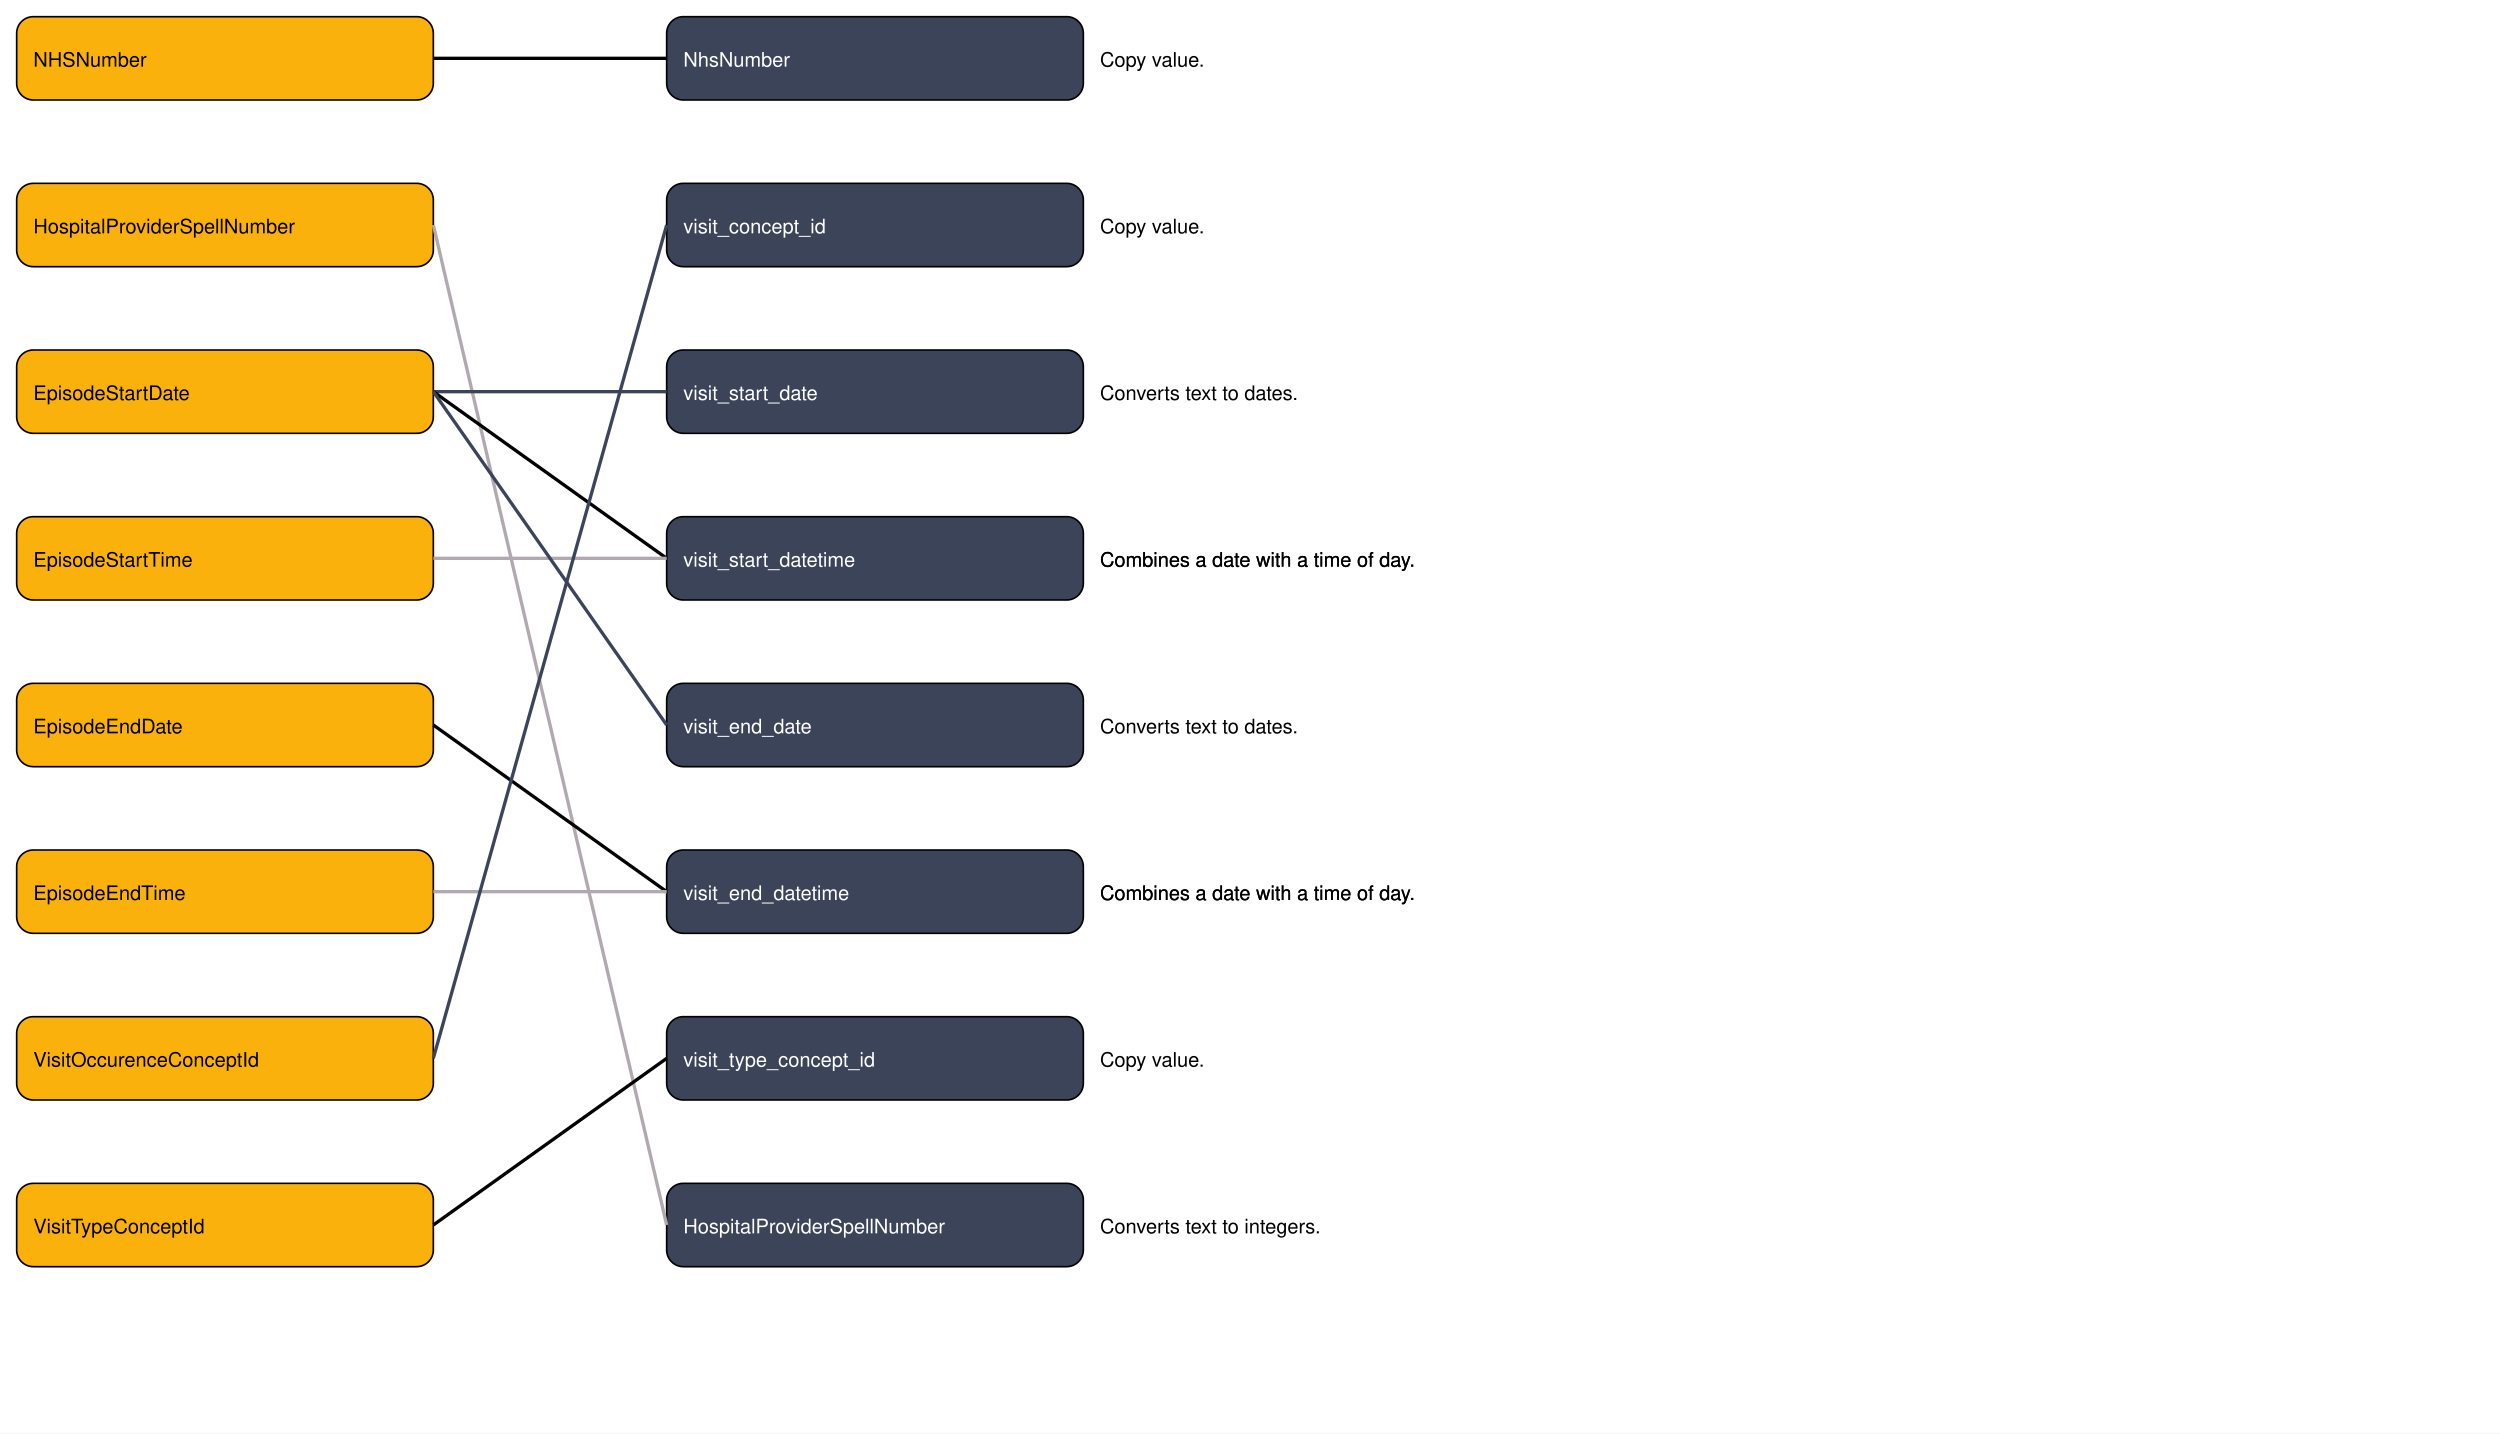
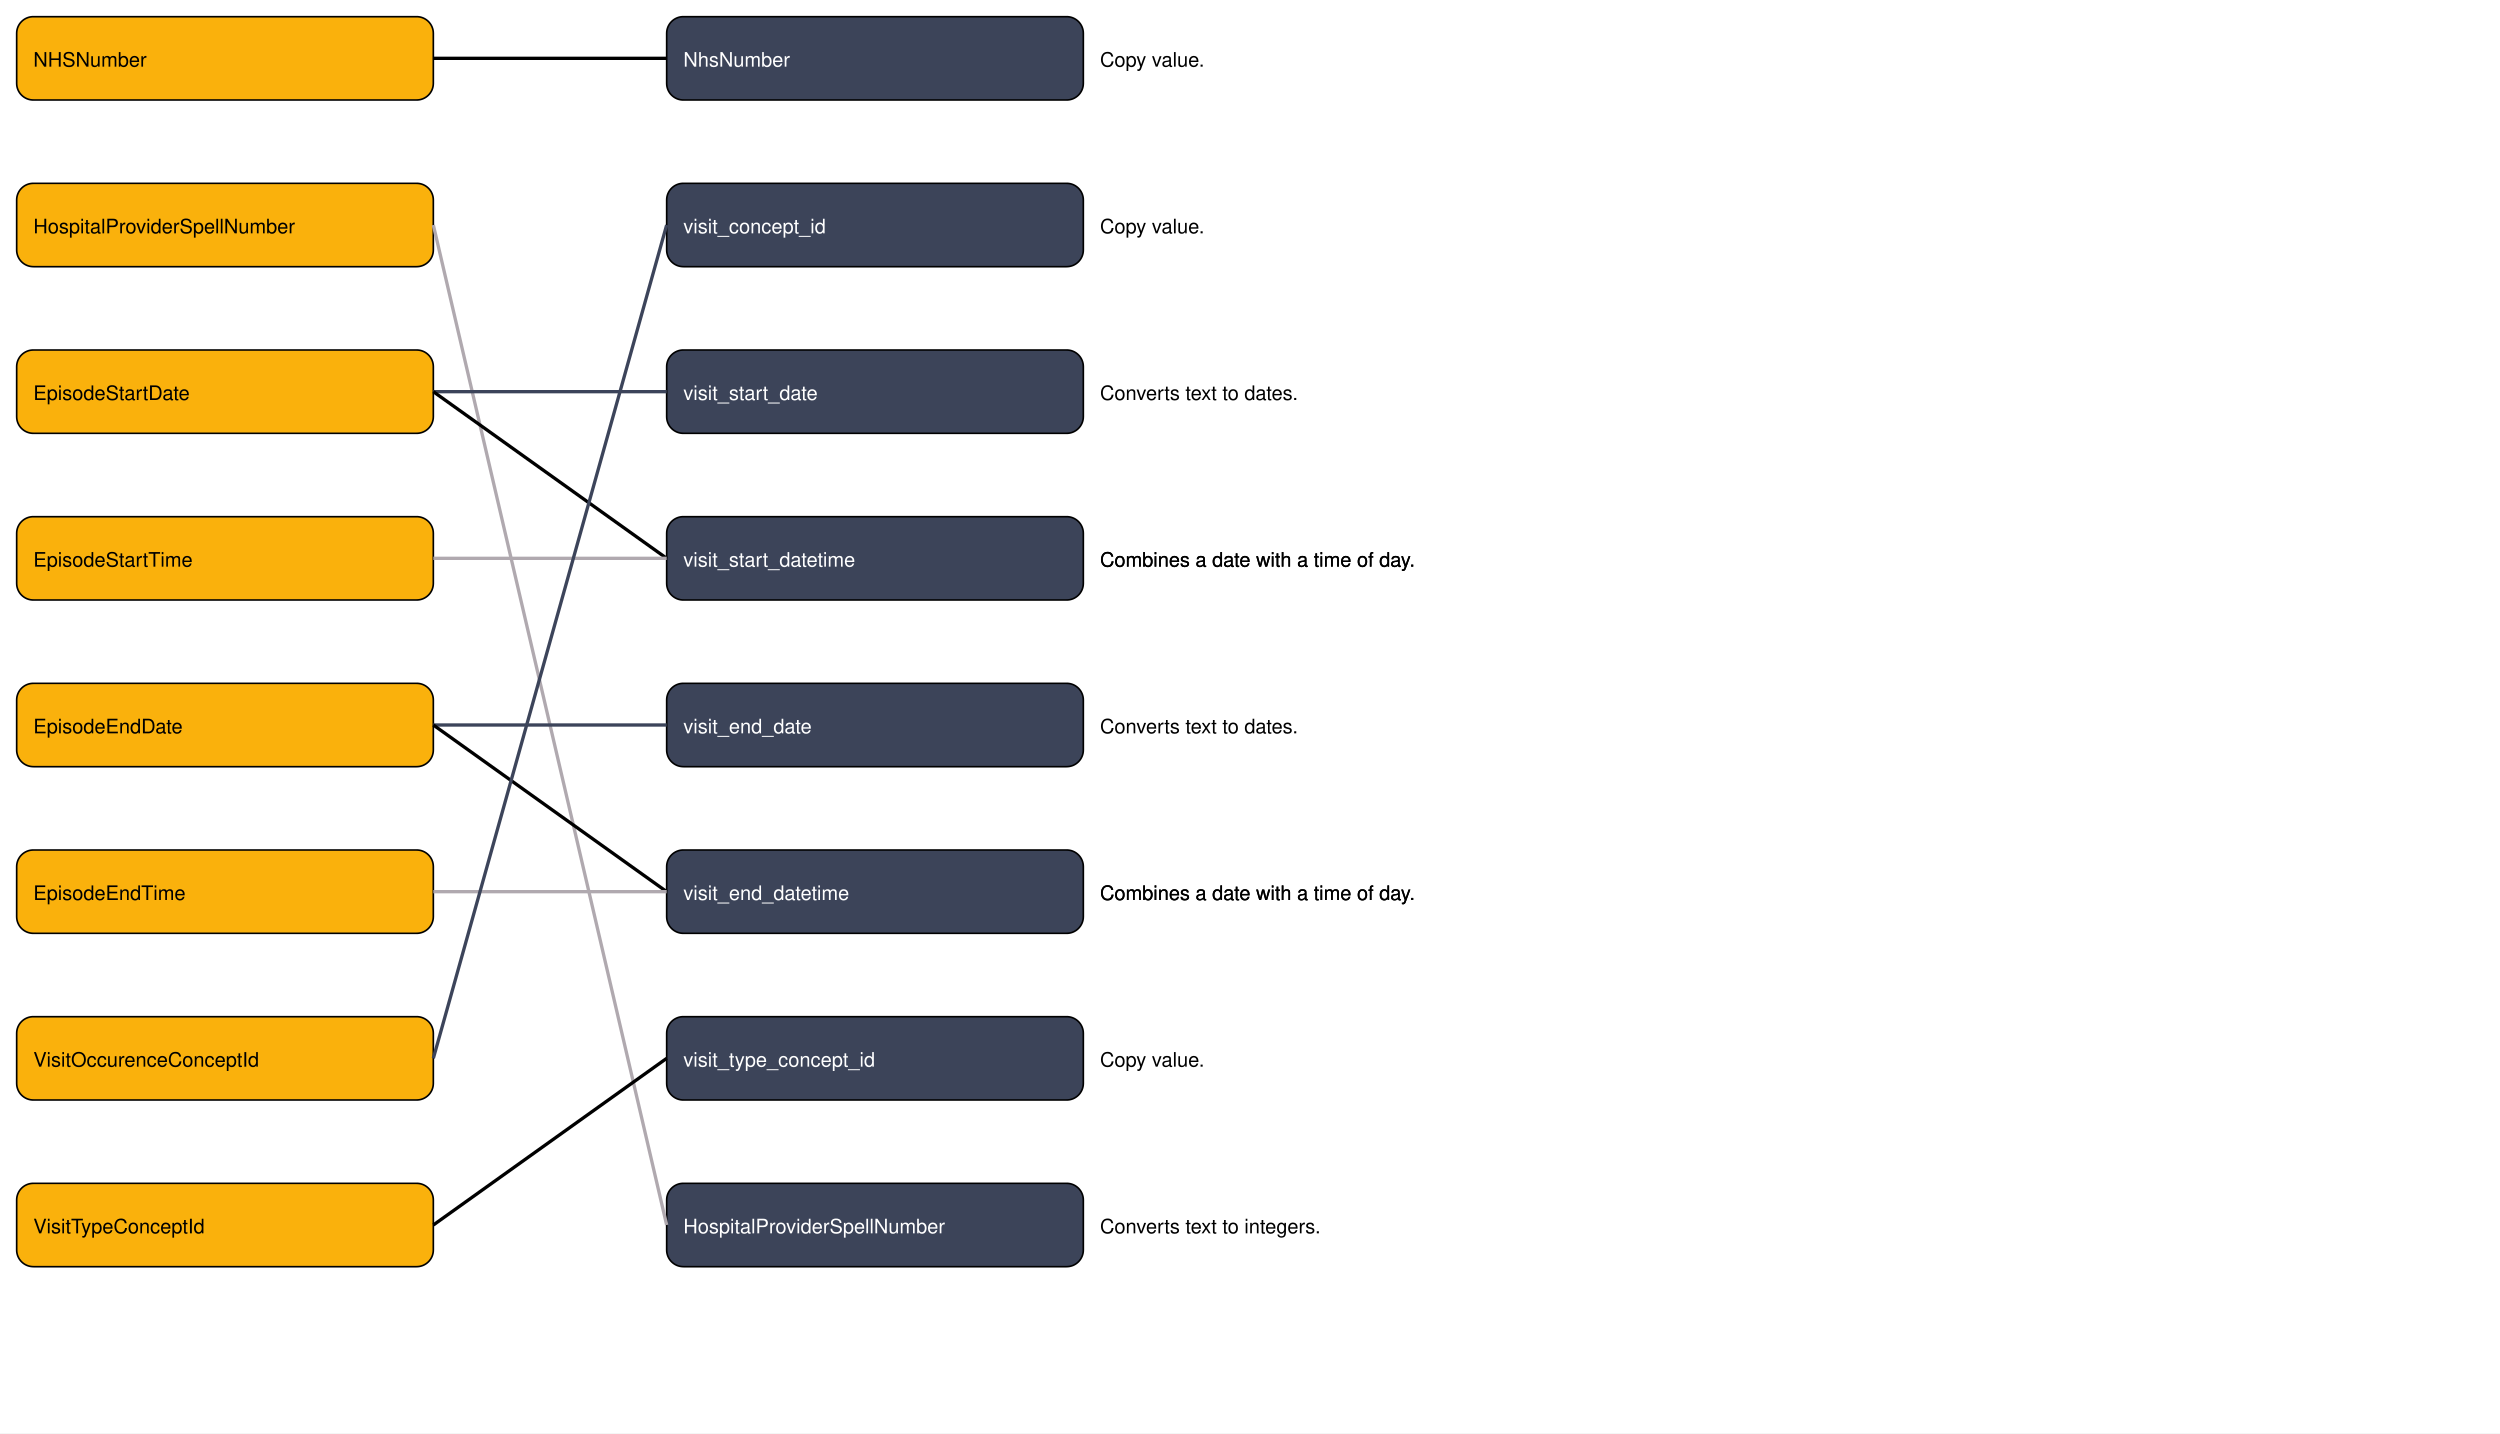
<svg xmlns="http://www.w3.org/2000/svg" width="1500" height="860">
  <rect width="100%" height="100%" fill="white" />
  <a>
    <rect x="10" y="10" width="250" height="50" fill="#fab10c" stroke="black" rx="10" />
    <text x="20" y="40" fill="black" font-family="Helvetica" text-anchor="start">NHSNumber</text>
  </a>
  <a>
    <rect x="10" y="110" width="250" height="50" fill="#fab10c" stroke="black" rx="10" />
    <text x="20" y="140" fill="black" font-family="Helvetica" text-anchor="start">HospitalProviderSpellNumber</text>
  </a>
  <a>
    <rect x="10" y="210" width="250" height="50" fill="#fab10c" stroke="black" rx="10" />
    <text x="20" y="240" fill="black" font-family="Helvetica" text-anchor="start">EpisodeStartDate</text>
  </a>
  <a>
    <rect x="10" y="310" width="250" height="50" fill="#fab10c" stroke="black" rx="10" />
    <text x="20" y="340" fill="black" font-family="Helvetica" text-anchor="start">EpisodeStartTime</text>
  </a>
  <a>
    <rect x="10" y="410" width="250" height="50" fill="#fab10c" stroke="black" rx="10" />
    <text x="20" y="440" fill="black" font-family="Helvetica" text-anchor="start">EpisodeEndDate</text>
  </a>
  <a>
    <rect x="10" y="510" width="250" height="50" fill="#fab10c" stroke="black" rx="10" />
    <text x="20" y="540" fill="black" font-family="Helvetica" text-anchor="start">EpisodeEndTime</text>
  </a>
  <a>
    <rect x="10" y="610" width="250" height="50" fill="#fab10c" stroke="black" rx="10" />
    <text x="20" y="640" fill="black" font-family="Helvetica" text-anchor="start">VisitOccurenceConceptId</text>
  </a>
  <a>
    <rect x="10" y="710" width="250" height="50" fill="#fab10c" stroke="black" rx="10" />
    <text x="20" y="740" fill="black" font-family="Helvetica" text-anchor="start">VisitTypeConceptId</text>
  </a>
  <a href="VisitOccurrence_NhsNumber.md">
    <rect x="400" y="10" width="250" height="50" fill="#3c4459" stroke="black" rx="10" />
    <text x="410" y="40" fill="white" font-family="Helvetica" text-anchor="start">NhsNumber</text>
  </a>
  <a href="VisitOccurrence_visit_concept_id.md">
    <rect x="400" y="110" width="250" height="50" fill="#3c4459" stroke="black" rx="10" />
    <text x="410" y="140" fill="white" font-family="Helvetica" text-anchor="start">visit_concept_id</text>
  </a>
  <a href="VisitOccurrence_visit_start_date.md">
    <rect x="400" y="210" width="250" height="50" fill="#3c4459" stroke="black" rx="10" />
    <text x="410" y="240" fill="white" font-family="Helvetica" text-anchor="start">visit_start_date</text>
  </a>
  <a href="VisitOccurrence_visit_start_datetime.md">
    <rect x="400" y="310" width="250" height="50" fill="#3c4459" stroke="black" rx="10" />
    <text x="410" y="340" fill="white" font-family="Helvetica" text-anchor="start">visit_start_datetime</text>
  </a>
  <a href="VisitOccurrence_visit_end_date.md">
    <rect x="400" y="410" width="250" height="50" fill="#3c4459" stroke="black" rx="10" />
    <text x="410" y="440" fill="white" font-family="Helvetica" text-anchor="start">visit_end_date</text>
  </a>
  <a href="VisitOccurrence_visit_end_datetime.md">
    <rect x="400" y="510" width="250" height="50" fill="#3c4459" stroke="black" rx="10" />
    <text x="410" y="540" fill="white" font-family="Helvetica" text-anchor="start">visit_end_datetime</text>
  </a>
  <a href="VisitOccurrence_visit_type_concept_id.md">
    <rect x="400" y="610" width="250" height="50" fill="#3c4459" stroke="black" rx="10" />
    <text x="410" y="640" fill="white" font-family="Helvetica" text-anchor="start">visit_type_concept_id</text>
  </a>
  <a href="VisitOccurrence_HospitalProviderSpellNumber.md">
    <rect x="400" y="710" width="250" height="50" fill="#3c4459" stroke="black" rx="10" />
    <text x="410" y="740" fill="white" font-family="Helvetica" text-anchor="start">HospitalProviderSpellNumber</text>
  </a>
  <g>
    <line x1="260" y1="35" x2="400" y2="35" stroke="#000000" stroke-width="2" />
    <text x="660" y="40" fill="black" font-family="Helvetica" text-anchor="start">Copy value.</text>
  </g>
  <g>
    <line x1="260" y1="135" x2="400" y2="735" stroke="#b0a9af" stroke-width="2" />
    <text x="660" y="740" fill="black" font-family="Helvetica" text-anchor="start">Converts text to integers.</text>
  </g>
  <g>
    <line x1="260" y1="235" x2="400" y2="235" stroke="#3c445a" stroke-width="2" />
    <text x="660" y="240" fill="black" font-family="Helvetica" text-anchor="start">Converts text to dates.</text>
  </g>
  <g>
    <line x1="260" y1="235" x2="400" y2="335" stroke="#000000" stroke-width="2" />
    <text x="660" y="340" fill="black" font-family="Helvetica" text-anchor="start">Combines a date with a time of day.</text>
  </g>
  <g>
    <line x1="260" y1="335" x2="400" y2="335" stroke="#b0a9af" stroke-width="2" />
    <text x="660" y="340" fill="black" font-family="Helvetica" text-anchor="start">Combines a date with a time of day.</text>
  </g>
  <g>
-     <line x1="260" y1="235" x2="400" y2="435" stroke="#3c445a" stroke-width="2" />
+     <line x1="260" y1="435" x2="400" y2="435" stroke="#3c445a" stroke-width="2" />
    <text x="660" y="440" fill="black" font-family="Helvetica" text-anchor="start">Converts text to dates.</text>
  </g>
  <g>
    <line x1="260" y1="435" x2="400" y2="535" stroke="#000000" stroke-width="2" />
    <text x="660" y="540" fill="black" font-family="Helvetica" text-anchor="start">Combines a date with a time of day.</text>
  </g>
  <g>
    <line x1="260" y1="535" x2="400" y2="535" stroke="#b0a9af" stroke-width="2" />
    <text x="660" y="540" fill="black" font-family="Helvetica" text-anchor="start">Combines a date with a time of day.</text>
  </g>
  <g>
    <line x1="260" y1="635" x2="400" y2="135" stroke="#3c445a" stroke-width="2" />
    <text x="660" y="140" fill="black" font-family="Helvetica" text-anchor="start">Copy value.</text>
  </g>
  <g>
    <line x1="260" y1="735" x2="400" y2="635" stroke="#000000" stroke-width="2" />
    <text x="660" y="640" fill="black" font-family="Helvetica" text-anchor="start">Copy value.</text>
  </g>
</svg>
